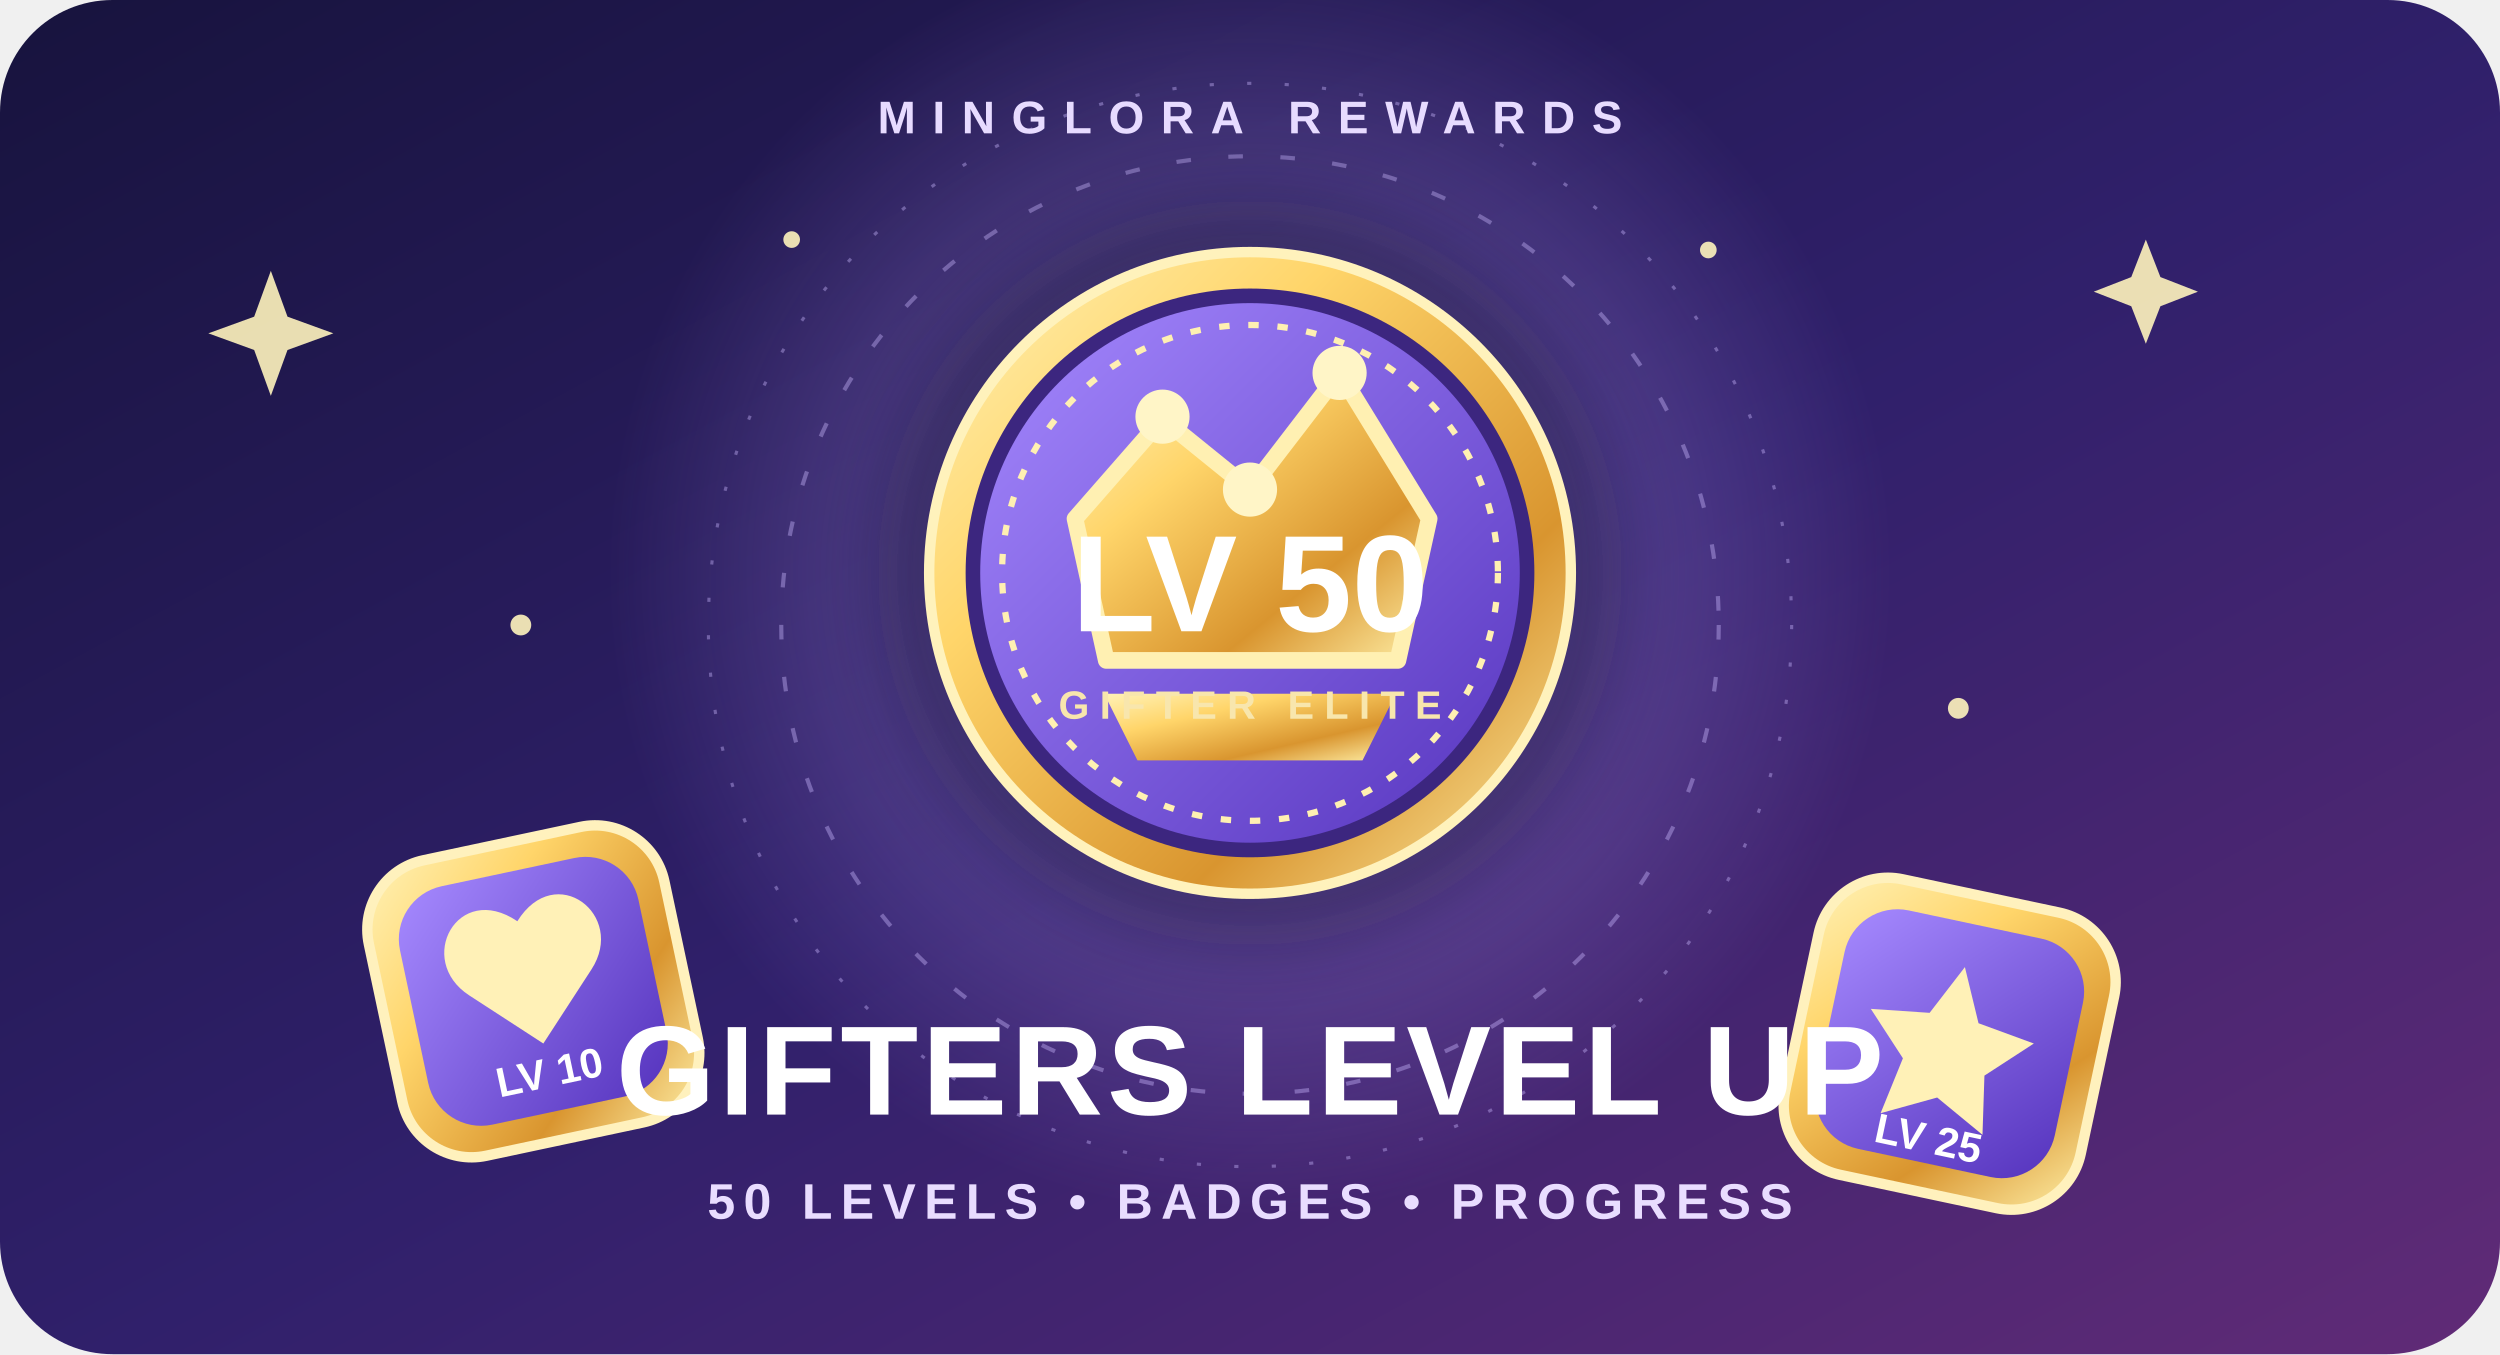
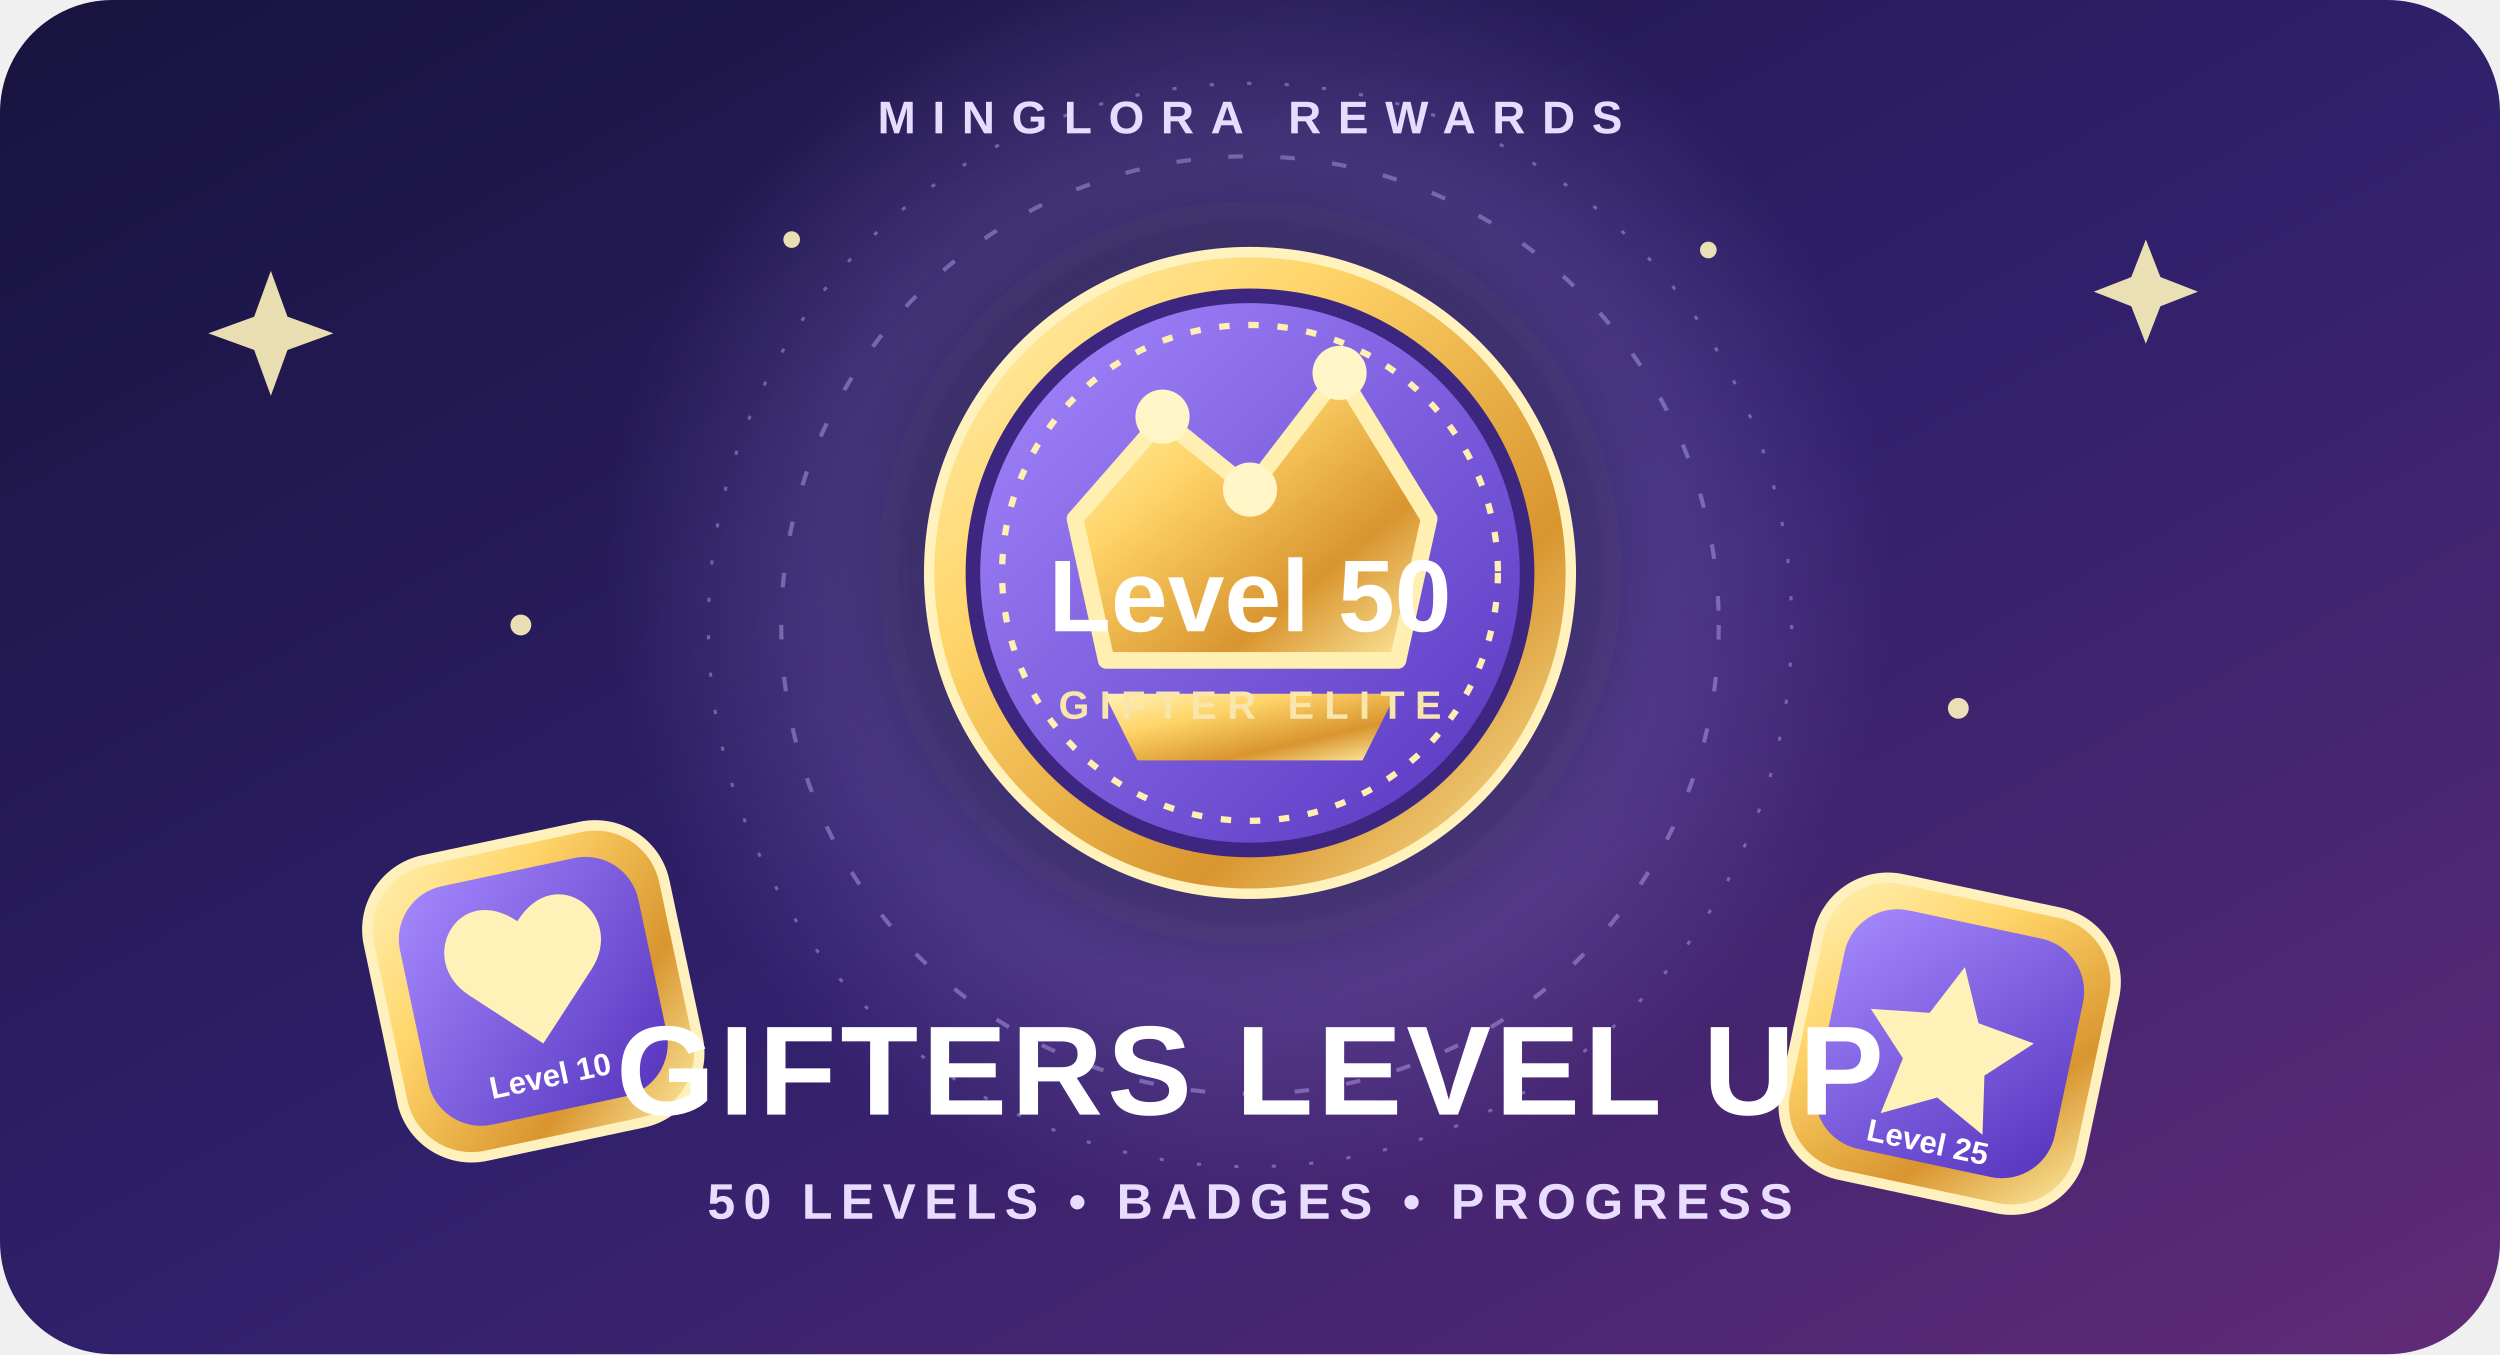
<svg xmlns="http://www.w3.org/2000/svg" width="1200" height="650" viewBox="0 0 1200 650" role="img" aria-labelledby="title desc">
  <defs>
    <linearGradient id="bg" x1="0" y1="0" x2="1" y2="1">
      <stop stop-color="#17133d" />
      <stop offset=".52" stop-color="#30206b" />
      <stop offset="1" stop-color="#612b77" />
    </linearGradient>
    <radialGradient id="glow">
      <stop stop-color="#bd9cff" stop-opacity=".55" />
      <stop offset="1" stop-color="#bd9cff" stop-opacity="0" />
    </radialGradient>
    <linearGradient id="gold" x1="0" y1="0" x2="1" y2="1">
      <stop stop-color="#fff2b7" />
      <stop offset=".32" stop-color="#ffd56a" />
      <stop offset=".7" stop-color="#d9952f" />
      <stop offset="1" stop-color="#fff0a8" />
    </linearGradient>
    <linearGradient id="purple" x1="0" y1="0" x2="1" y2="1">
      <stop stop-color="#a68aff" />
      <stop offset="1" stop-color="#5533bd" />
    </linearGradient>
    <filter id="shadow" x="-40%" y="-40%" width="180%" height="180%">
      <feGaussianBlur stdDeviation="18" />
    </filter>
  </defs>
  <rect width="1200" height="650" rx="54" fill="url(#bg)" />
  <circle cx="600" cy="275" r="310" fill="url(#glow)" />
  <g fill="#fff4bd" opacity=".9">
    <path d="M130 130l8 22 22 8-22 8-8 22-8-22-22-8 22-8z" />
    <path d="M1030 115l7 18 18 7-18 7-7 18-7-18-18-7 18-7z" />
    <circle cx="250" cy="300" r="5" />
    <circle cx="940" cy="340" r="5" />
    <circle cx="820" cy="120" r="4" />
    <circle cx="380" cy="115" r="4" />
  </g>
  <g opacity=".4" fill="none" stroke="#cbb8ff">
    <circle cx="600" cy="300" r="225" stroke-width="2" stroke-dasharray="7 18" />
    <circle cx="600" cy="300" r="260" stroke-width="1.5" stroke-dasharray="2 16" />
  </g>
  <g transform="translate(600 275)">
    <circle r="178" fill="#080b22" opacity=".35" filter="url(#shadow)" />
    <circle r="154" fill="url(#gold)" stroke="#fff2bc" stroke-width="5" />
    <circle r="133" fill="url(#purple)" stroke="#3c267f" stroke-width="7" />
    <circle r="119" fill="none" stroke="#fff0b2" stroke-width="3" stroke-dasharray="5 9" />
    <path d="M-84 -26l42 -48 42 34 43 -56 43 70-15 68h-140z" fill="url(#gold)" stroke="#fff0b2" stroke-width="8" stroke-linejoin="round" />
    <circle cx="-42" cy="-75" r="13" fill="#fff5c7" />
    <circle cx="0" cy="-40" r="13" fill="#fff5c7" />
    <circle cx="43" cy="-96" r="13" fill="#fff5c7" />
    <path d="M-70 58h140l-16 32h-108z" fill="url(#gold)" />
-     <text x="0" y="28" fill="#fff" font-family="Arial,sans-serif" font-size="66" font-weight="900" text-anchor="middle">LV 50</text>
+     <text x="0" y="28" fill="#fff" font-family="Arial,sans-serif" font-size="49" font-weight="900" text-anchor="middle">Level 50</text>
    <text x="0" y="70" fill="#f8e6ad" font-family="Arial,sans-serif" font-size="19" font-weight="800" letter-spacing="5" text-anchor="middle">GIFTER ELITE</text>
  </g>
  <g transform="translate(170 420) rotate(-12)">
    <rect width="145" height="145" rx="34" fill="url(#gold)" stroke="#fff1bd" stroke-width="5" />
    <rect x="14" y="14" width="117" height="117" rx="26" fill="url(#purple)" />
    <path d="M72 38c-24-25-52 8-30 30l30 30 30-30c22-22-6-55-30-30z" fill="#fff1b7" />
-     <text x="72" y="119" fill="#fff" font-family="Arial,sans-serif" font-size="20" font-weight="900" text-anchor="middle">LV 10</text>
+     <text x="72" y="119" fill="#fff" font-family="Arial,sans-serif" font-size="15" font-weight="900" text-anchor="middle">Level 10</text>
  </g>
  <g transform="translate(880 415) rotate(12)">
    <rect width="145" height="145" rx="34" fill="url(#gold)" stroke="#fff1bd" stroke-width="5" />
    <rect x="14" y="14" width="117" height="117" rx="26" fill="url(#purple)" />
    <path d="M72 35l12 25 28 4-20 20 5 28-25-13-25 13 5-28-20-20 28-4z" fill="#fff1b7" />
-     <text x="72" y="126" fill="#fff" font-family="Arial,sans-serif" font-size="20" font-weight="900" text-anchor="middle">LV 25</text>
+     <text x="72" y="126" fill="#fff" font-family="Arial,sans-serif" font-size="15" font-weight="900" text-anchor="middle">Level 25</text>
  </g>
  <text x="600" y="64" fill="#e7dbff" font-family="Arial,sans-serif" font-size="22" font-weight="800" letter-spacing="8" text-anchor="middle">MINGLORA REWARDS</text>
  <text x="600" y="535" fill="#fff" font-family="Arial,sans-serif" font-size="61" font-weight="900" letter-spacing="2" text-anchor="middle">GIFTERS LEVEL UP</text>
  <text x="600" y="585" fill="#e9ddff" font-family="Arial,sans-serif" font-size="24" font-weight="700" letter-spacing="4" text-anchor="middle">50 LEVELS  •  BADGES  •  PROGRESS</text>
</svg>
